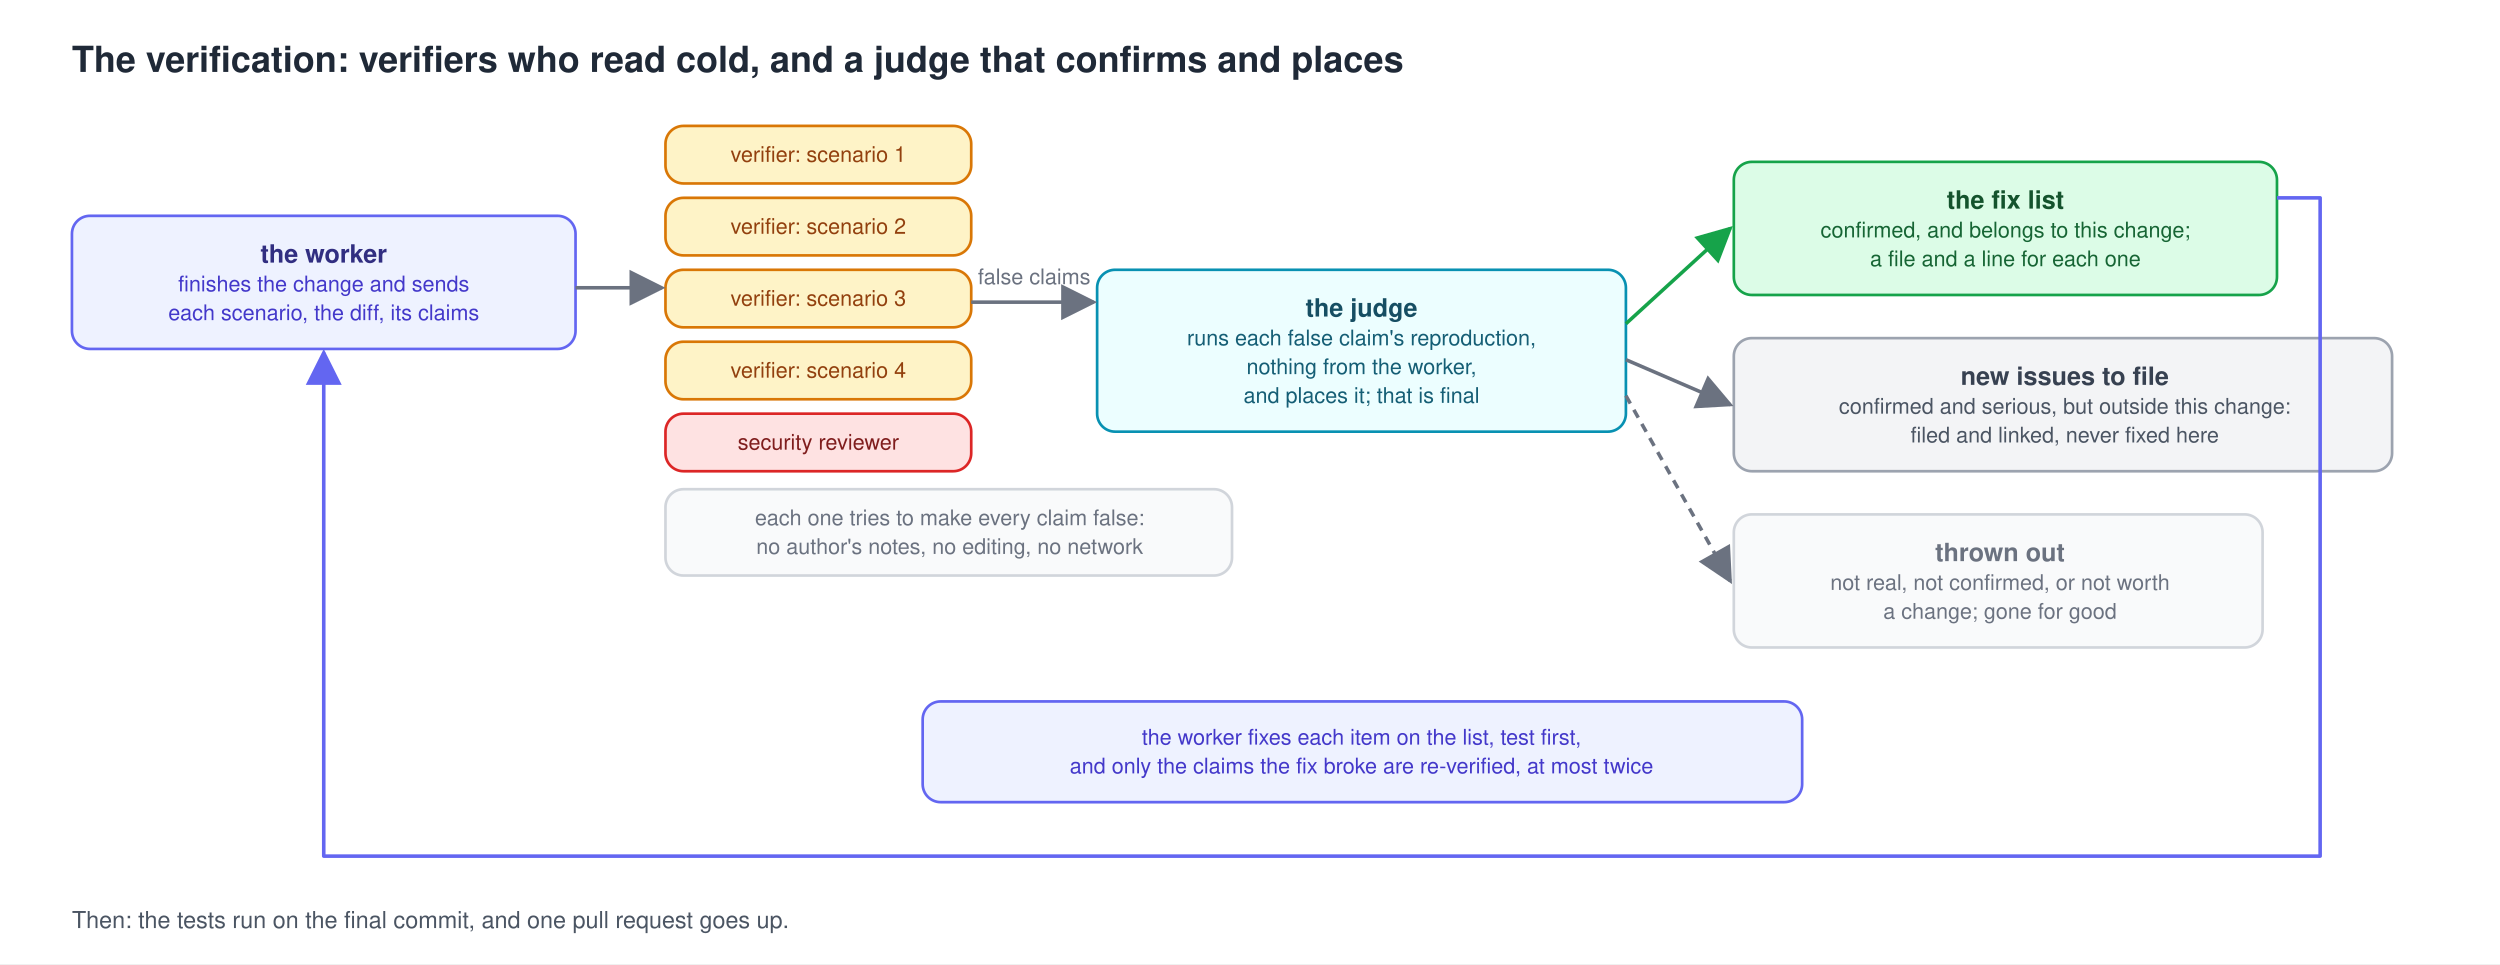
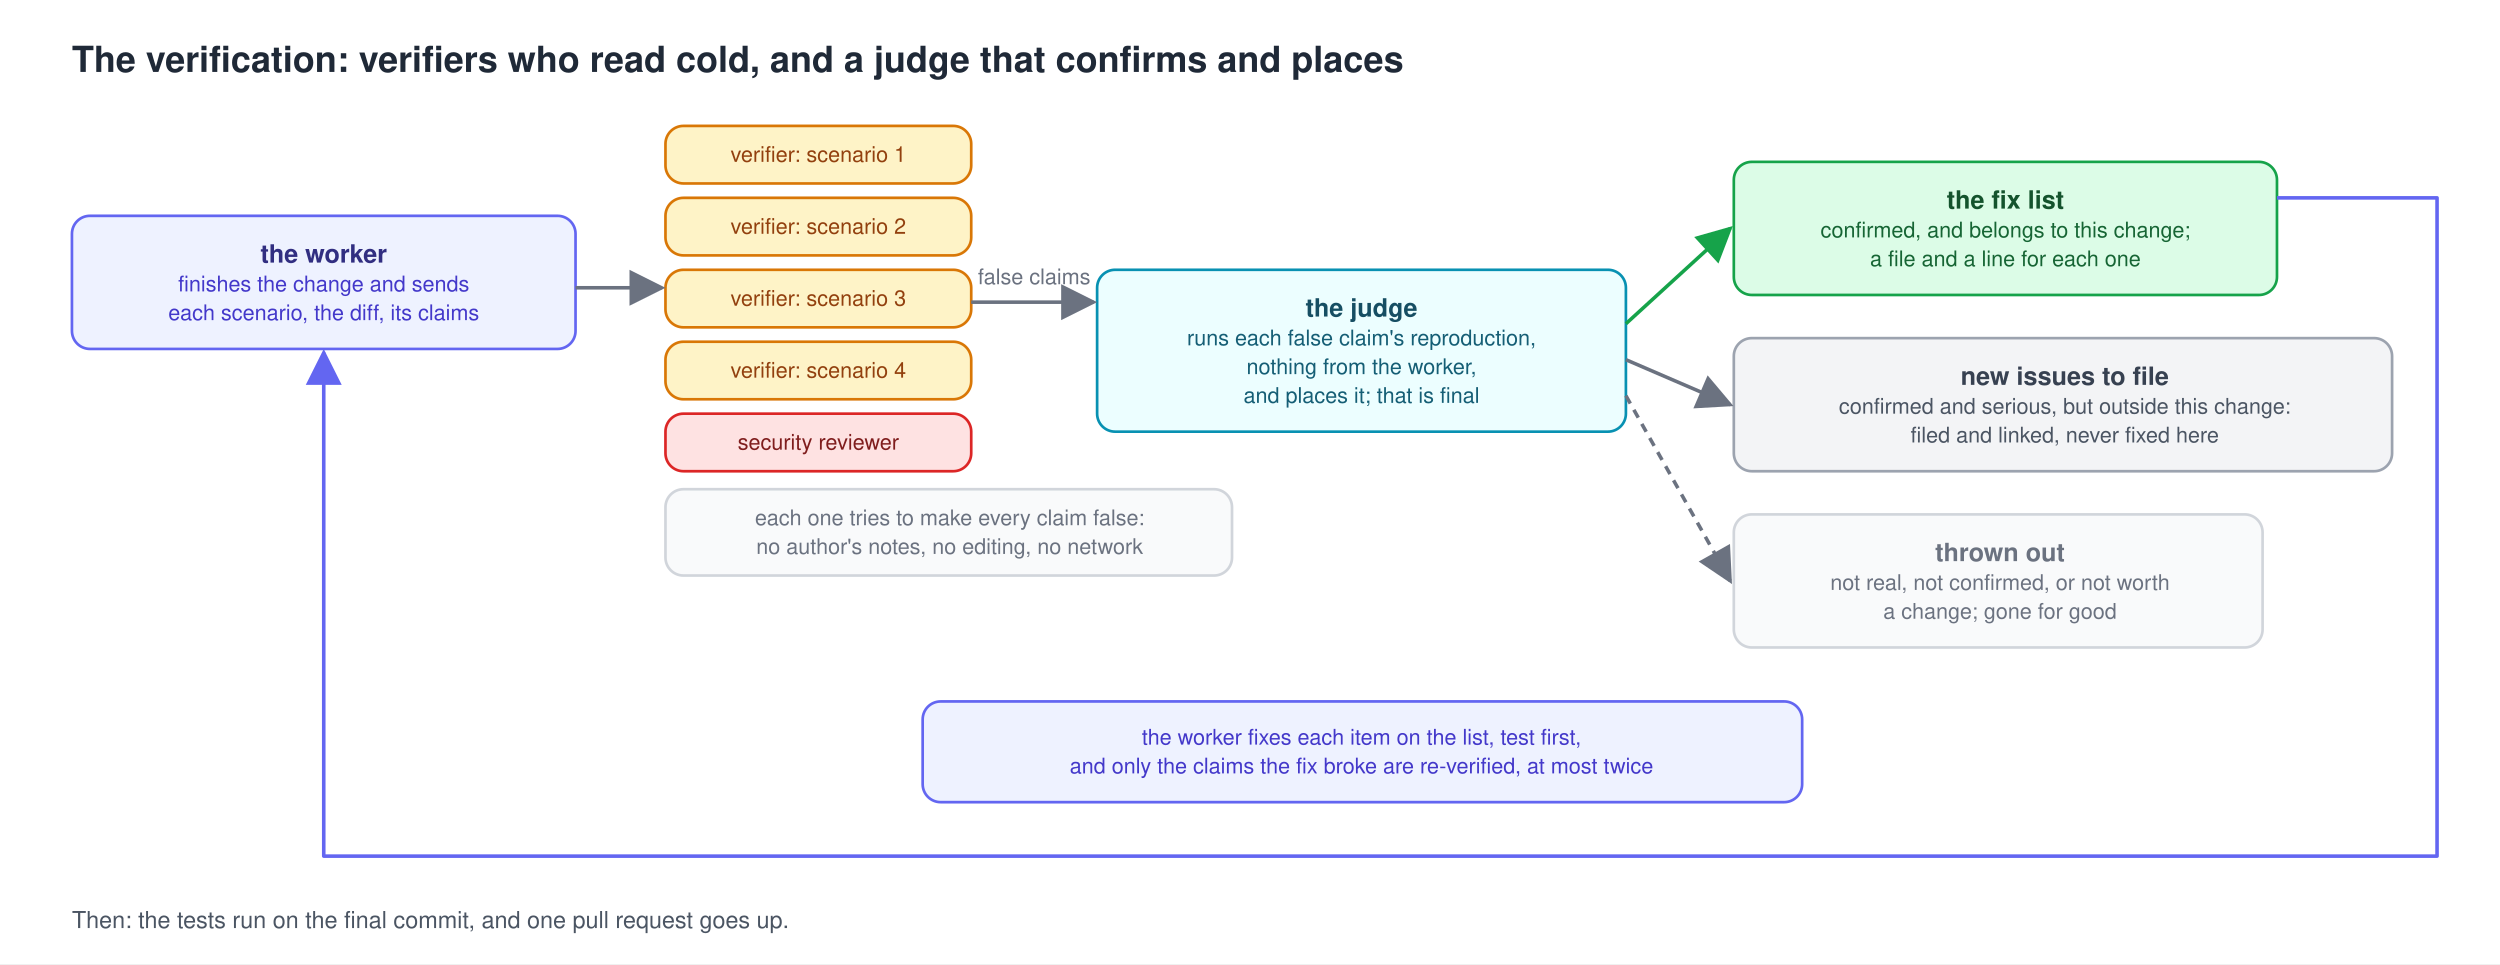
<svg xmlns="http://www.w3.org/2000/svg" width="1390" height="536" viewBox="0 0 1390 536" font-family="-apple-system, Segoe UI, Helvetica, Arial, sans-serif" font-size="14">
  <rect width="1390" height="536" fill="#ffffff" />
  <defs>
    <marker id="m16a34a" markerWidth="10" markerHeight="10" refX="9" refY="5" orient="auto">
      <path d="M0,0 L10,5 L0,10 z" fill="#16a34a" />
    </marker>
    <marker id="m6366f1" markerWidth="10" markerHeight="10" refX="9" refY="5" orient="auto">
      <path d="M0,0 L10,5 L0,10 z" fill="#6366f1" />
    </marker>
    <marker id="m6b7280" markerWidth="10" markerHeight="10" refX="9" refY="5" orient="auto">
      <path d="M0,0 L10,5 L0,10 z" fill="#6b7280" />
    </marker>
    <marker id="md97706" markerWidth="10" markerHeight="10" refX="9" refY="5" orient="auto">
      <path d="M0,0 L10,5 L0,10 z" fill="#d97706" />
    </marker>
    <marker id="mdb2777" markerWidth="10" markerHeight="10" refX="9" refY="5" orient="auto">
      <path d="M0,0 L10,5 L0,10 z" fill="#db2777" />
    </marker>
    <marker id="mdc2626" markerWidth="10" markerHeight="10" refX="9" refY="5" orient="auto">
      <path d="M0,0 L10,5 L0,10 z" fill="#dc2626" />
    </marker>
  </defs>
  <text x="40" y="40" text-anchor="start" font-size="20" font-weight="600" fill="#1f2937">The verification: verifiers who read cold, and a judge that confirms and places</text>
  <rect x="40" y="120" width="280" height="74" rx="10" fill="#eef2ff" stroke="#6366f1" stroke-width="1.5" />
  <text x="180" y="146" text-anchor="middle" font-size="14" font-weight="600" fill="#312e81">the worker</text>
  <text x="180" y="162" text-anchor="middle" font-size="12" fill="#4338ca">finishes the change and sends</text>
  <text x="180" y="178" text-anchor="middle" font-size="12" fill="#4338ca">each scenario, the diff, its claims</text>
  <rect x="370" y="70" width="170" height="32" rx="10" fill="#fef3c7" stroke="#d97706" stroke-width="1.5" />
  <text x="455" y="90" text-anchor="middle" font-size="12" fill="#92400e">verifier: scenario 1</text>
  <rect x="370" y="110" width="170" height="32" rx="10" fill="#fef3c7" stroke="#d97706" stroke-width="1.5" />
  <text x="455" y="130" text-anchor="middle" font-size="12" fill="#92400e">verifier: scenario 2</text>
  <rect x="370" y="150" width="170" height="32" rx="10" fill="#fef3c7" stroke="#d97706" stroke-width="1.5" />
  <text x="455" y="170" text-anchor="middle" font-size="12" fill="#92400e">verifier: scenario 3</text>
  <rect x="370" y="190" width="170" height="32" rx="10" fill="#fef3c7" stroke="#d97706" stroke-width="1.5" />
  <text x="455" y="210" text-anchor="middle" font-size="12" fill="#92400e">verifier: scenario 4</text>
  <rect x="370" y="230" width="170" height="32" rx="10" fill="#fee2e2" stroke="#dc2626" stroke-width="1.5" />
  <text x="455" y="250" text-anchor="middle" font-size="12" fill="#7f1d1d">security reviewer</text>
  <rect x="370" y="272" width="315" height="48" rx="10" fill="#f9fafb" stroke="#d1d5db" stroke-width="1.5" />
  <text x="528" y="292" text-anchor="middle" font-size="12" fill="#6b7280">each one tries to make every claim false:</text>
  <text x="528" y="308" text-anchor="middle" font-size="12" fill="#6b7280">no author's notes, no editing, no network</text>
  <line x1="320" y1="160" x2="368" y2="160" stroke="#6b7280" stroke-width="2" marker-end="url(#m6b7280)" />
  <rect x="610" y="150" width="294" height="90" rx="10" fill="#ecfeff" stroke="#0891b2" stroke-width="1.5" />
  <text x="757" y="176" text-anchor="middle" font-size="14" font-weight="600" fill="#164e63">the judge</text>
  <text x="757" y="192" text-anchor="middle" font-size="12" fill="#155e75">runs each false claim's reproduction,</text>
  <text x="757" y="208" text-anchor="middle" font-size="12" fill="#155e75">nothing from the worker,</text>
  <text x="757" y="224" text-anchor="middle" font-size="12" fill="#155e75">and places it; that is final</text>
  <line x1="540" y1="168" x2="608" y2="168" stroke="#6b7280" stroke-width="2" marker-end="url(#m6b7280)" />
  <text x="575" y="158" text-anchor="middle" font-size="12" fill="#6b7280">false claims</text>
  <rect x="964" y="90" width="302" height="74" rx="10" fill="#dcfce7" stroke="#16a34a" stroke-width="1.5" />
  <text x="1115" y="116" text-anchor="middle" font-size="14" font-weight="600" fill="#14532d">the fix list</text>
  <text x="1115" y="132" text-anchor="middle" font-size="12" fill="#166534">confirmed, and belongs to this change;</text>
  <text x="1115" y="148" text-anchor="middle" font-size="12" fill="#166534">a file and a line for each one</text>
  <rect x="964" y="188" width="366" height="74" rx="10" fill="#f3f4f6" stroke="#9ca3af" stroke-width="1.5" />
  <text x="1148" y="214" text-anchor="middle" font-size="14" font-weight="600" fill="#374151">new issues to file</text>
  <text x="1148" y="230" text-anchor="middle" font-size="12" fill="#4b5563">confirmed and serious, but outside this change:</text>
  <text x="1148" y="246" text-anchor="middle" font-size="12" fill="#4b5563">filed and linked, never fixed here</text>
  <rect x="964" y="286" width="294" height="74" rx="10" fill="#f9fafb" stroke="#d1d5db" stroke-width="1.5" />
  <text x="1112" y="312" text-anchor="middle" font-size="14" font-weight="600" fill="#6b7280">thrown out</text>
  <text x="1112" y="328" text-anchor="middle" font-size="12" fill="#6b7280">not real, not confirmed, or not worth</text>
  <text x="1112" y="344" text-anchor="middle" font-size="12" fill="#6b7280">a change; gone for good</text>
  <line x1="904" y1="180" x2="962" y2="127" stroke="#16a34a" stroke-width="2" marker-end="url(#m16a34a)" />
  <line x1="904" y1="200" x2="962" y2="225" stroke="#6b7280" stroke-width="2" marker-end="url(#m6b7280)" />
  <line x1="904" y1="220" x2="962" y2="323" stroke="#6b7280" stroke-width="2" stroke-dasharray="5 4" marker-end="url(#m6b7280)" />
  <rect x="513" y="390" width="489" height="56" rx="10" fill="#eef2ff" stroke="#6366f1" stroke-width="1.5" />
  <text x="757" y="414" text-anchor="middle" font-size="12" fill="#4338ca">the worker fixes each item on the list, test first,</text>
  <text x="757" y="430" text-anchor="middle" font-size="12" fill="#4338ca">and only the claims the fix broke are re-verified, at most twice</text>
-   <path d="M 1266 110 L 1290 110 L 1290 476 L 180 476 L 180 196" fill="none" stroke="#6366f1" stroke-width="2" stroke-linejoin="round" marker-end="url(#m6366f1)" />
+   <path d="M 1266 110 L 1355 110 L 1355 476 L 180 476 L 180 196" fill="none" stroke="#6366f1" stroke-width="2" stroke-linejoin="round" marker-end="url(#m6366f1)" />
  <text x="40" y="516" text-anchor="start" font-size="13" fill="#4b5563">Then: the tests run on the final commit, and one pull request goes up.</text>
</svg>
